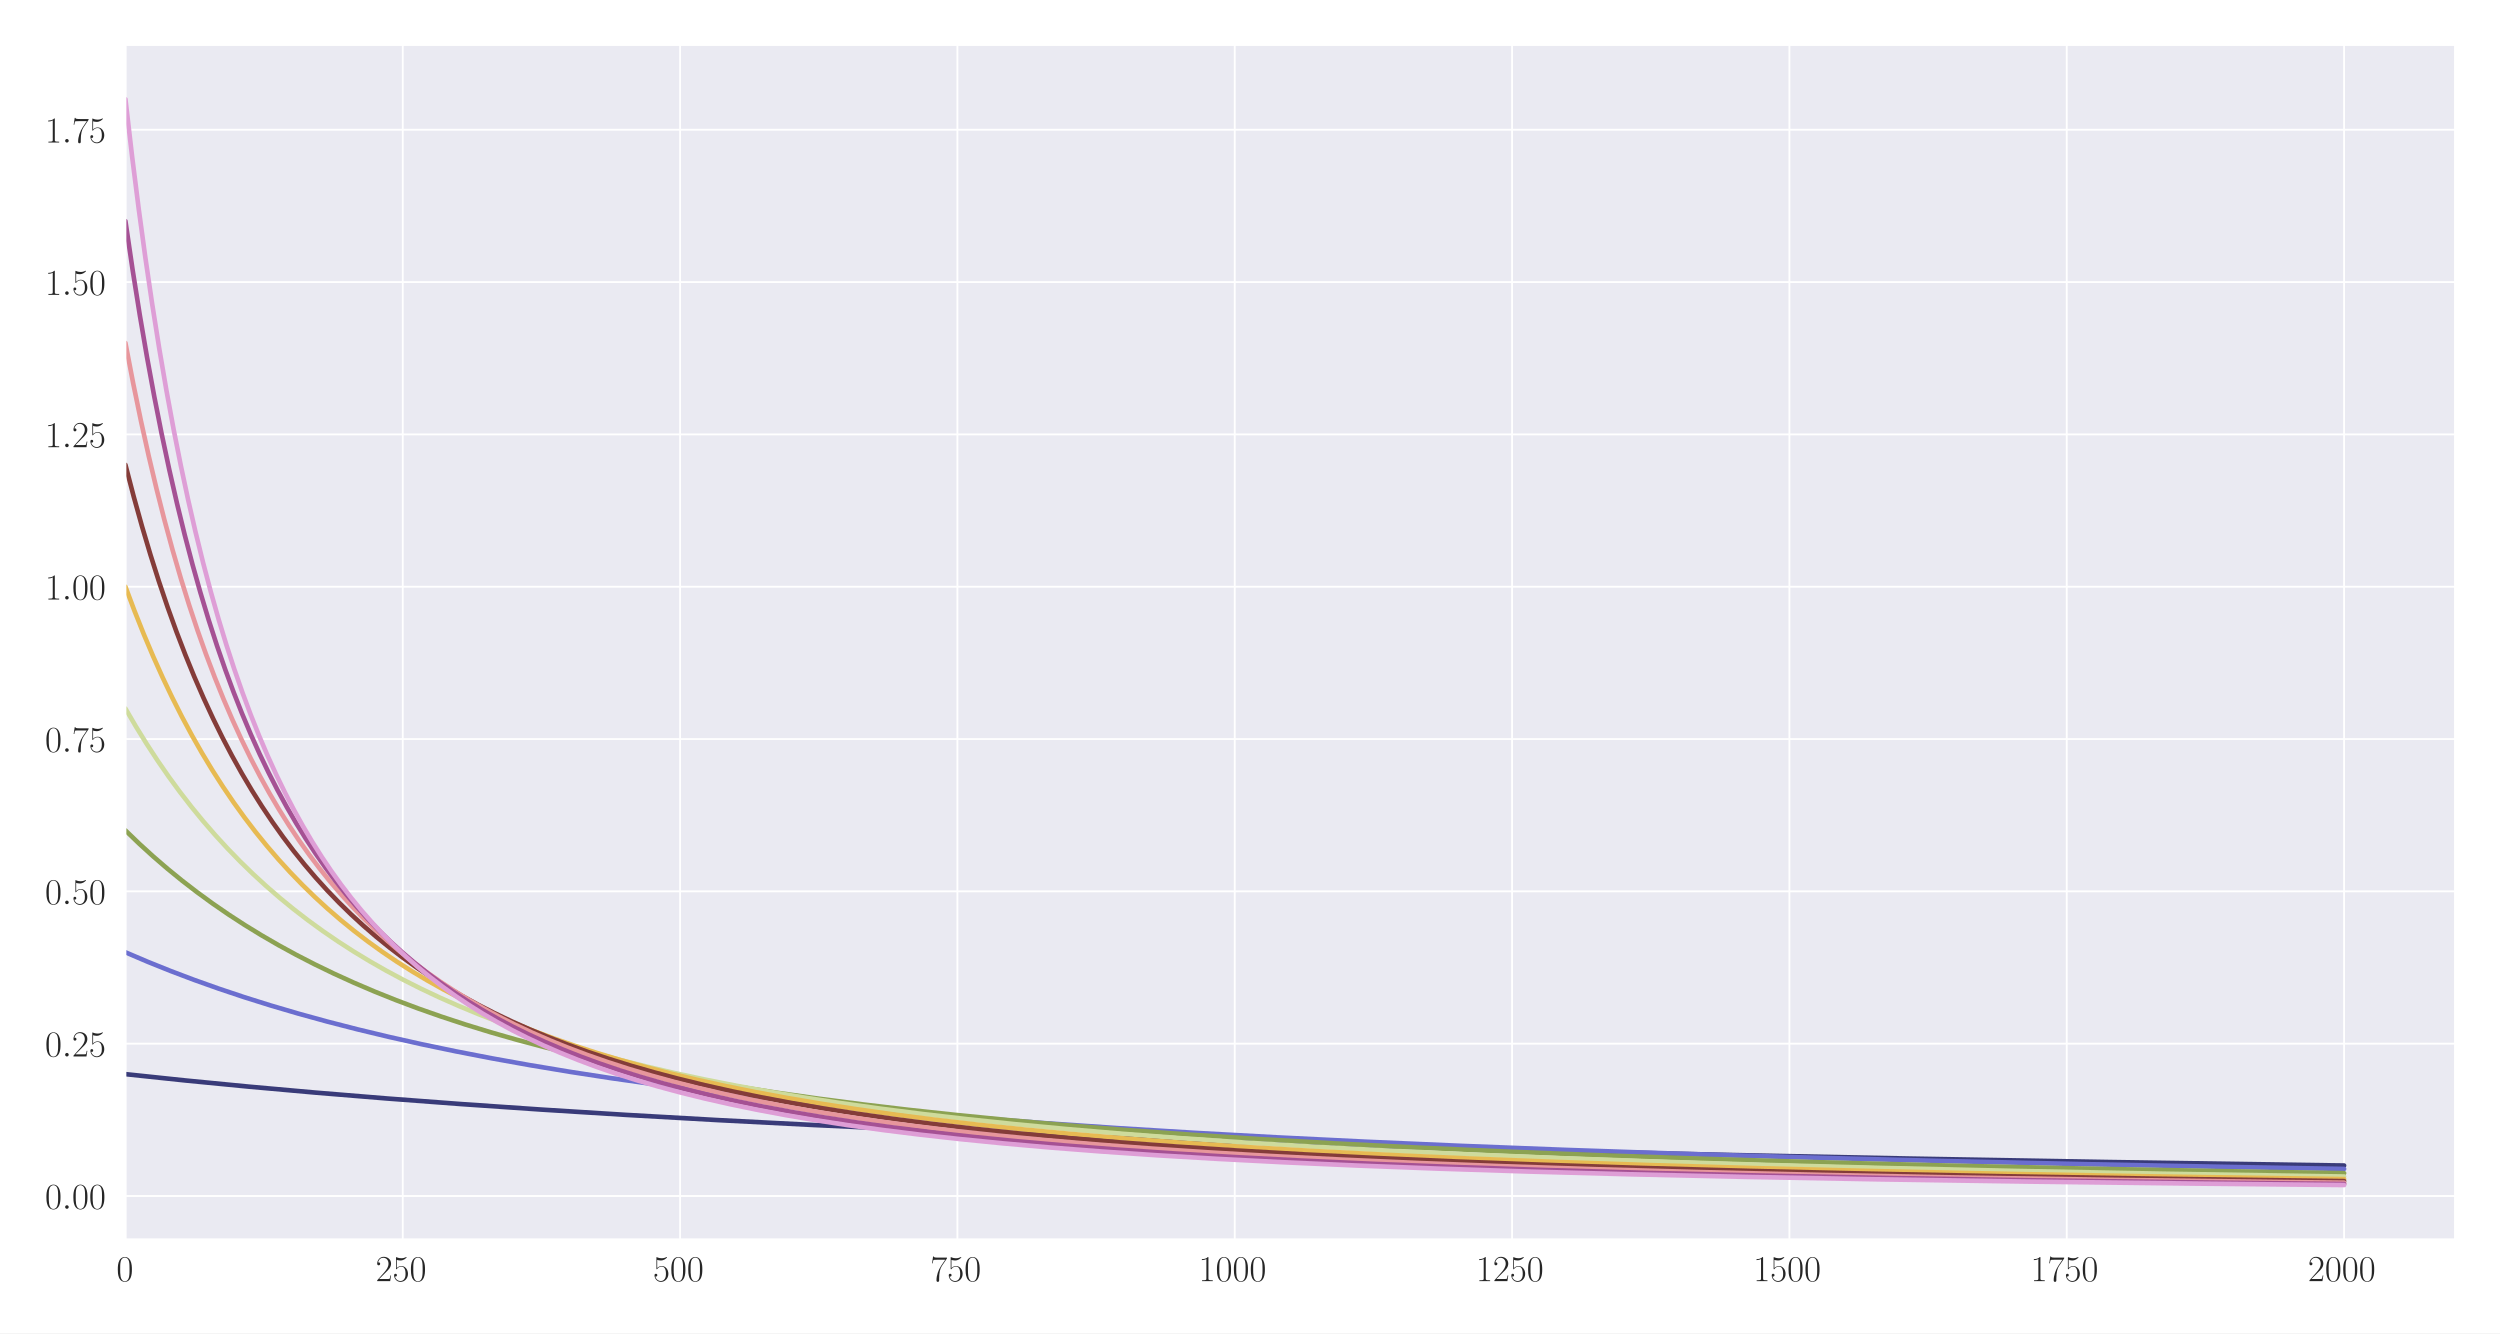
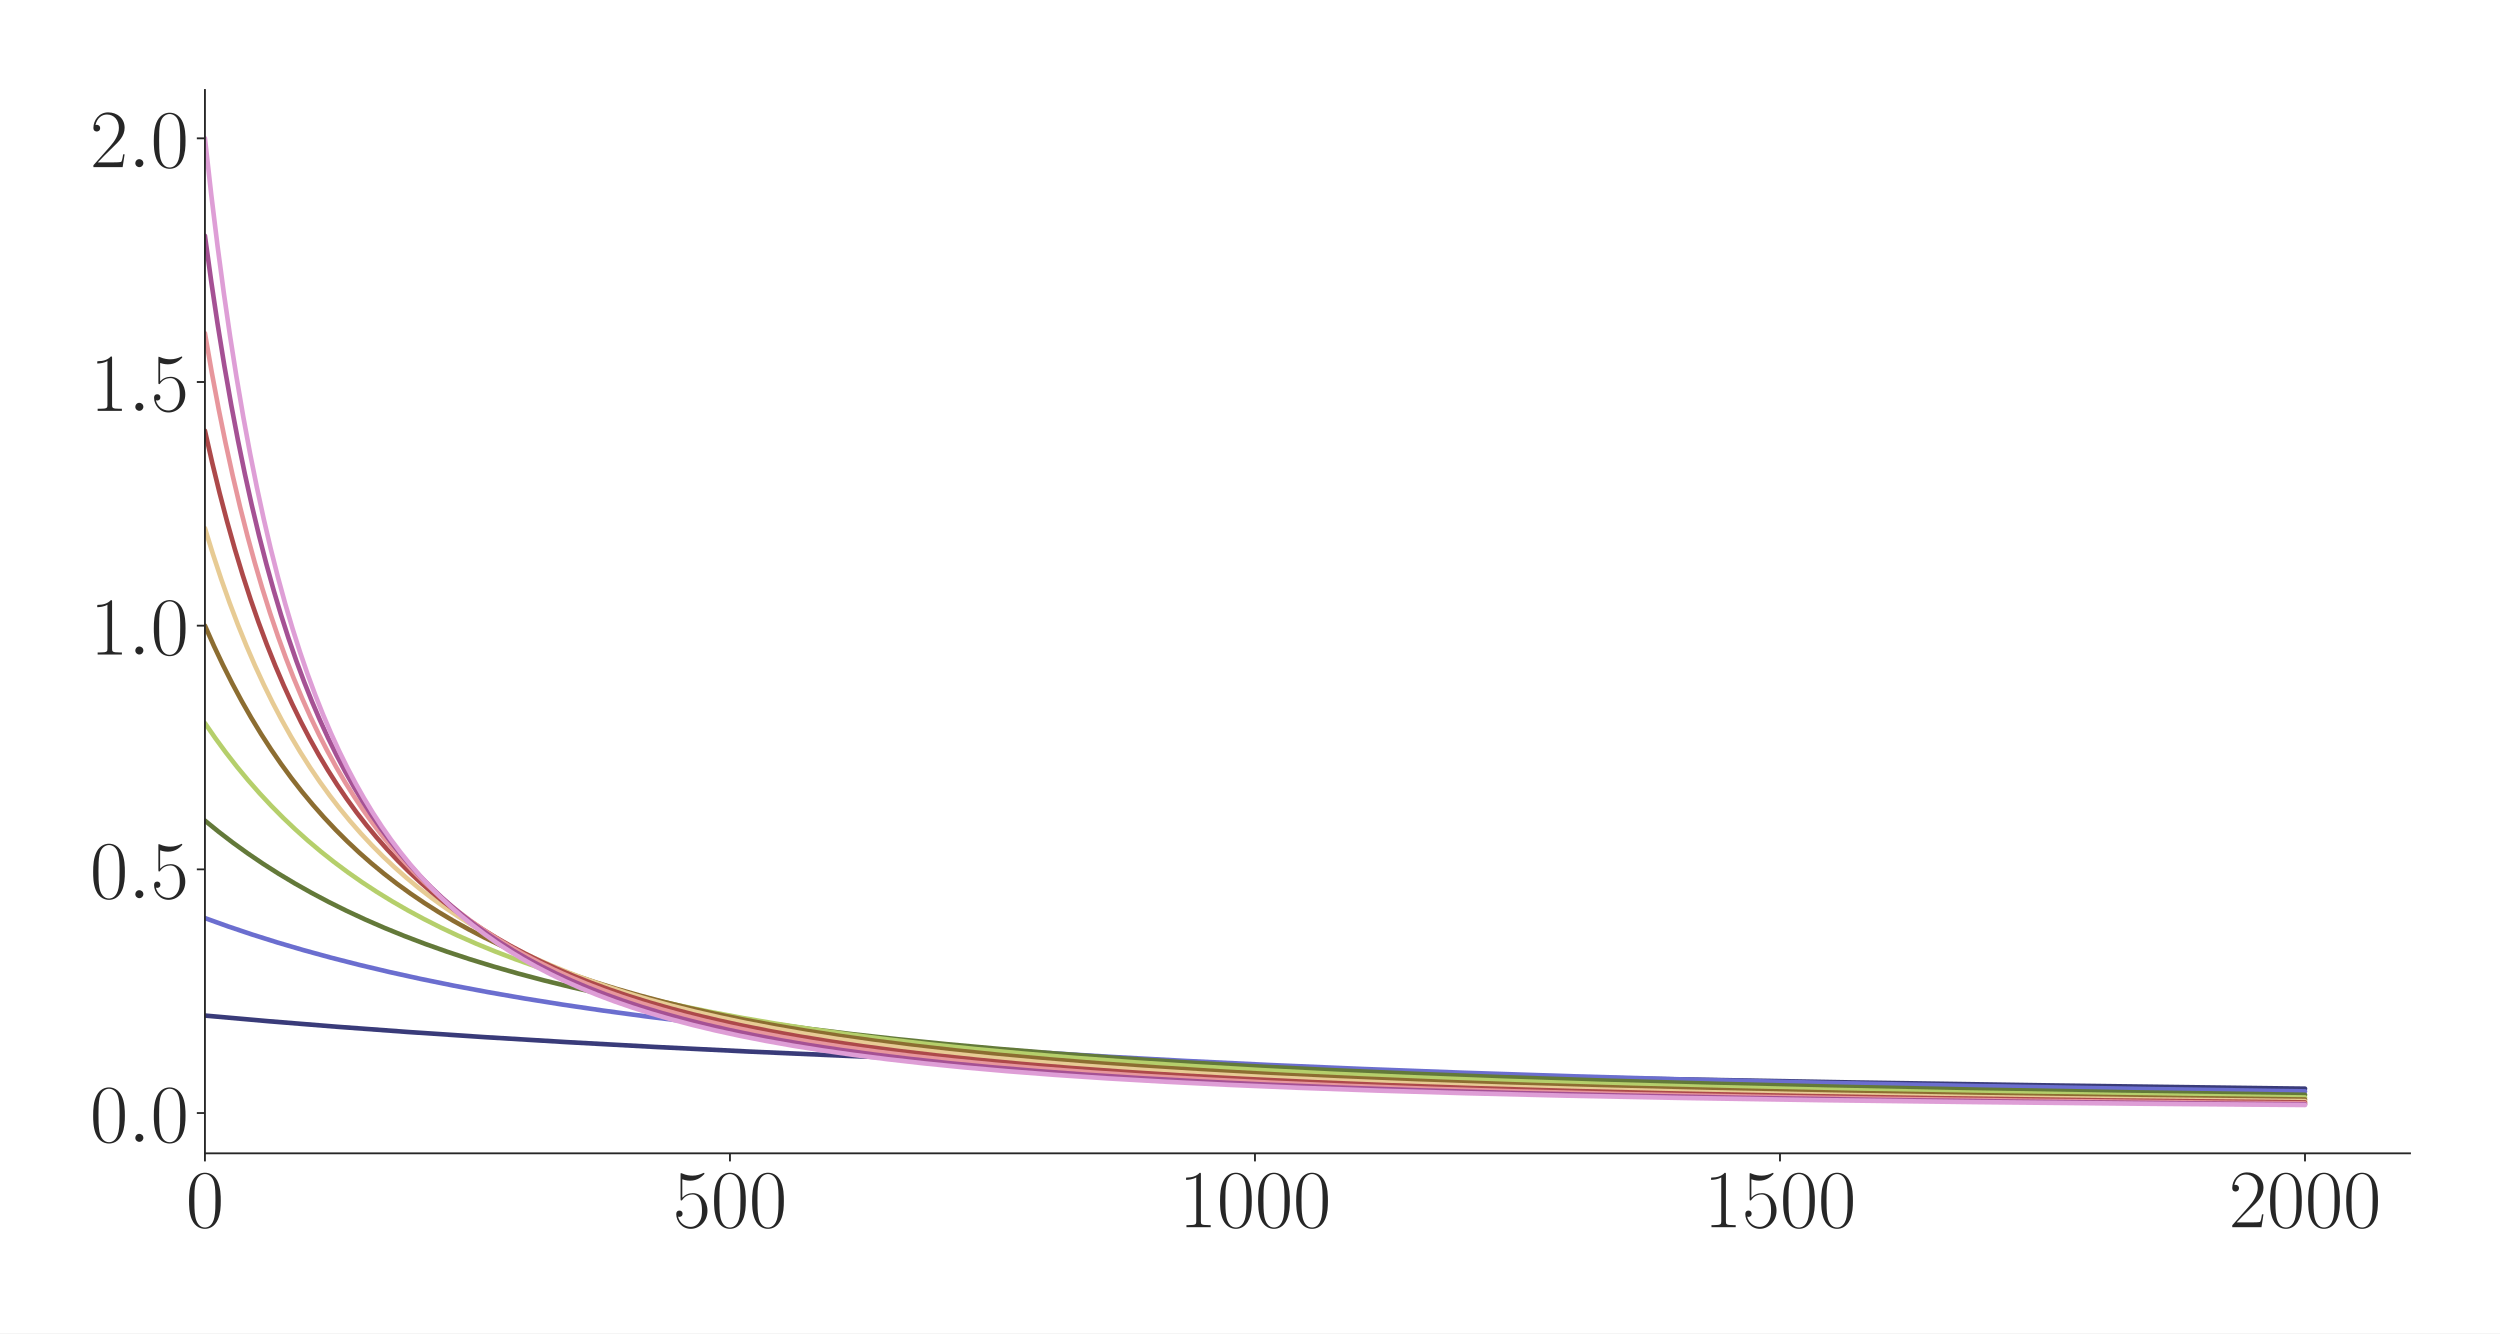
<svg xmlns="http://www.w3.org/2000/svg" xmlns:xlink="http://www.w3.org/1999/xlink" width="1080pt" height="576pt" viewBox="0 0 1080 576" version="1.1">
  <defs>
    <style type="text/css">*{stroke-linejoin: round; stroke-linecap: butt}</style>
  </defs>
  <g id="figure_1">
    <g id="patch_1">
      <path d="M 0 576  L 1080 576  L 1080 0  L 0 0  z " style="fill: #ffffff" />
    </g>
    <g id="axes_1">
      <g id="patch_2">
-         <path d="M 54.188 535.391  L 1060.56 535.391  L 1060.56 19.44  L 54.188 19.44  z " style="fill: #eaeaf2" />
+         <path d="M 88.532 498.237  L 1041.12 498.237  L 1041.12 38.88  L 88.532 38.88  z " style="fill: #ffffff" />
      </g>
      <g id="matplotlib.axis_1">
        <g id="xtick_1">
          <g id="line2d_1">
-             <path d="M 54.188 535.391  L 54.188 19.44  " clip-path="url(#p291f77bd9e)" style="fill: none; stroke: #ffffff; stroke-width: 0.8; stroke-linecap: round" />
+             <defs>
+               <path id="maca67f993a" d="M 0 0  L 0 3.5  " style="stroke: #262626; stroke-width: 0.8" />
+             </defs>
+             <g>
+               <use xlink:href="#maca67f993a" x="88.532" y="498.237" style="fill: #262626; stroke: #262626; stroke-width: 0.8" />
+             </g>
          </g>
          <g id="text_1">
-             <g style="fill: #262626" transform="translate(50.28552 553.4605) scale(0.16 -0.16)">
+             <g style="fill: #262626" transform="translate(80.30784 530.1439) scale(0.36 -0.36)">
              <defs>
                <path id="CMR17-30" d="M 2688 2025  C 2688 2416 2682 3080 2413 3591  C 2176 4039 1798 4198 1466 4198  C 1158 4198 768 4058 525 3597  C 269 3118 243 2524 243 2025  C 243 1661 250 1106 448 619  C 723 -39 1216 -128 1466 -128  C 1760 -128 2208 -7 2470 600  C 2662 1042 2688 1559 2688 2025  z M 1466 -26  C 1056 -26 813 325 723 812  C 653 1188 653 1738 653 2096  C 653 2588 653 2997 736 3387  C 858 3929 1216 4096 1466 4096  C 1728 4096 2067 3923 2189 3400  C 2272 3036 2278 2607 2278 2096  C 2278 1680 2278 1169 2202 792  C 2067 95 1690 -26 1466 -26  z " transform="scale(0.015625)" />
              </defs>
              <use xlink:href="#CMR17-30" transform="scale(0.996264)" />
            </g>
          </g>
        </g>
        <g id="xtick_2">
          <g id="line2d_2">
-             <path d="M 173.994 535.391  L 173.994 19.44  " clip-path="url(#p291f77bd9e)" style="fill: none; stroke: #ffffff; stroke-width: 0.8; stroke-linecap: round" />
+             <g>
+               <use xlink:href="#maca67f993a" x="315.339" y="498.237" style="fill: #262626; stroke: #262626; stroke-width: 0.8" />
+             </g>
          </g>
          <g id="text_2">
-             <g style="fill: #262626" transform="translate(162.2878 553.4605) scale(0.16 -0.16)">
-               <defs>
-                 <path id="CMR17-32" d="M 2669 989  L 2554 989  C 2490 536 2438 459 2413 420  C 2381 369 1920 369 1830 369  L 602 369  C 832 619 1280 1072 1824 1597  C 2214 1967 2669 2402 2669 3035  C 2669 3790 2067 4224 1395 4224  C 691 4224 262 3604 262 3030  C 262 2780 448 2748 525 2748  C 589 2748 781 2787 781 3010  C 781 3207 614 3264 525 3264  C 486 3264 448 3258 422 3245  C 544 3790 915 4058 1306 4058  C 1862 4058 2227 3617 2227 3035  C 2227 2479 1901 2000 1536 1584  L 262 146  L 262 0  L 2515 0  L 2669 989  z " transform="scale(0.015625)" />
+             <g style="fill: #262626" transform="translate(290.6659 530.1439) scale(0.36 -0.36)">
+               <defs>
                <path id="CMR17-35" d="M 730 3692  C 794 3666 1056 3584 1325 3584  C 1920 3584 2246 3911 2432 4100  C 2432 4157 2432 4192 2394 4192  C 2387 4192 2374 4192 2323 4163  C 2099 4058 1837 3973 1517 3973  C 1325 3973 1037 3999 723 4139  C 653 4171 640 4171 634 4171  C 602 4171 595 4164 595 4037  L 595 2203  C 595 2089 595 2057 659 2057  C 691 2057 704 2070 736 2114  C 941 2401 1222 2522 1542 2522  C 1766 2522 2246 2382 2246 1289  C 2246 1085 2246 715 2054 421  C 1894 159 1645 25 1370 25  C 947 25 518 320 403 814  C 429 807 480 795 506 795  C 589 795 749 840 749 1038  C 749 1210 627 1280 506 1280  C 358 1280 262 1190 262 1011  C 262 454 704 -128 1382 -128  C 2042 -128 2669 440 2669 1264  C 2669 2030 2170 2624 1549 2624  C 1222 2624 947 2503 730 2274  L 730 3692  z " transform="scale(0.015625)" />
              </defs>
-               <use xlink:href="#CMR17-32" transform="scale(0.996264)" />
-               <use xlink:href="#CMR17-35" transform="translate(45.69048 0) scale(0.996264)" />
+               <use xlink:href="#CMR17-35" transform="scale(0.996264)" />
+               <use xlink:href="#CMR17-30" transform="translate(45.69048 0) scale(0.996264)" />
              <use xlink:href="#CMR17-30" transform="translate(91.38095 0) scale(0.996264)" />
            </g>
          </g>
        </g>
        <g id="xtick_3">
          <g id="line2d_3">
-             <path d="M 293.8 535.391  L 293.8 19.44  " clip-path="url(#p291f77bd9e)" style="fill: none; stroke: #ffffff; stroke-width: 0.8; stroke-linecap: round" />
+             <g>
+               <use xlink:href="#maca67f993a" x="542.145" y="498.237" style="fill: #262626; stroke: #262626; stroke-width: 0.8" />
+             </g>
          </g>
          <g id="text_3">
-             <g style="fill: #262626" transform="translate(282.094 553.4605) scale(0.16 -0.16)">
-               <use xlink:href="#CMR17-35" transform="scale(0.996264)" />
+             <g style="fill: #262626" transform="translate(509.2483 530.1439) scale(0.36 -0.36)">
+               <defs>
+                 <path id="CMR17-31" d="M 1702 4058  C 1702 4192 1696 4192 1606 4192  C 1357 3916 979 3827 621 3827  C 602 3827 570 3827 563 3808  C 557 3795 557 3782 557 3648  C 755 3648 1088 3686 1344 3839  L 1344 461  C 1344 236 1331 160 781 160  L 589 160  L 589 0  C 896 0 1216 0 1523 0  C 1830 0 2150 0 2458 0  L 2458 160  L 2266 160  C 1715 160 1702 230 1702 458  L 1702 4058  z " transform="scale(0.015625)" />
+               </defs>
+               <use xlink:href="#CMR17-31" transform="scale(0.996264)" />
              <use xlink:href="#CMR17-30" transform="translate(45.69048 0) scale(0.996264)" />
              <use xlink:href="#CMR17-30" transform="translate(91.38095 0) scale(0.996264)" />
+               <use xlink:href="#CMR17-30" transform="translate(137.0714 0) scale(0.996264)" />
            </g>
          </g>
        </g>
        <g id="xtick_4">
          <g id="line2d_4">
-             <path d="M 413.606 535.391  L 413.606 19.44  " clip-path="url(#p291f77bd9e)" style="fill: none; stroke: #ffffff; stroke-width: 0.8; stroke-linecap: round" />
+             <g>
+               <use xlink:href="#maca67f993a" x="768.952" y="498.237" style="fill: #262626; stroke: #262626; stroke-width: 0.8" />
+             </g>
          </g>
          <g id="text_4">
-             <g style="fill: #262626" transform="translate(401.9003 553.4605) scale(0.16 -0.16)">
-               <defs>
-                 <path id="CMR17-37" d="M 2886 3941  L 2886 4081  L 1382 4081  C 634 4081 621 4165 595 4288  L 480 4288  L 294 3094  L 410 3094  C 429 3215 474 3540 550 3661  C 589 3712 1062 3712 1171 3712  L 2579 3712  L 1869 2661  C 1395 1954 1069 999 1069 165  C 1069 89 1069 -128 1299 -128  C 1530 -128 1530 89 1530 171  L 1530 465  C 1530 1508 1709 2196 2003 2636  L 2886 3941  z " transform="scale(0.015625)" />
-               </defs>
-               <use xlink:href="#CMR17-37" transform="scale(0.996264)" />
+             <g style="fill: #262626" transform="translate(736.0549 530.1439) scale(0.36 -0.36)">
+               <use xlink:href="#CMR17-31" transform="scale(0.996264)" />
              <use xlink:href="#CMR17-35" transform="translate(45.69048 0) scale(0.996264)" />
              <use xlink:href="#CMR17-30" transform="translate(91.38095 0) scale(0.996264)" />
+               <use xlink:href="#CMR17-30" transform="translate(137.0714 0) scale(0.996264)" />
            </g>
          </g>
        </g>
        <g id="xtick_5">
          <g id="line2d_5">
-             <path d="M 533.413 535.391  L 533.413 19.44  " clip-path="url(#p291f77bd9e)" style="fill: none; stroke: #ffffff; stroke-width: 0.8; stroke-linecap: round" />
+             <g>
+               <use xlink:href="#maca67f993a" x="995.759" y="498.237" style="fill: #262626; stroke: #262626; stroke-width: 0.8" />
+             </g>
          </g>
          <g id="text_5">
-             <g style="fill: #262626" transform="translate(517.8045 553.4605) scale(0.16 -0.16)">
-               <defs>
-                 <path id="CMR17-31" d="M 1702 4058  C 1702 4192 1696 4192 1606 4192  C 1357 3916 979 3827 621 3827  C 602 3827 570 3827 563 3808  C 557 3795 557 3782 557 3648  C 755 3648 1088 3686 1344 3839  L 1344 461  C 1344 236 1331 160 781 160  L 589 160  L 589 0  C 896 0 1216 0 1523 0  C 1830 0 2150 0 2458 0  L 2458 160  L 2266 160  C 1715 160 1702 230 1702 458  L 1702 4058  z " transform="scale(0.015625)" />
-               </defs>
-               <use xlink:href="#CMR17-31" transform="scale(0.996264)" />
-               <use xlink:href="#CMR17-30" transform="translate(45.69048 0) scale(0.996264)" />
-               <use xlink:href="#CMR17-30" transform="translate(91.38095 0) scale(0.996264)" />
-               <use xlink:href="#CMR17-30" transform="translate(137.0714 0) scale(0.996264)" />
-             </g>
-           </g>
-         </g>
-         <g id="xtick_6">
-           <g id="line2d_6">
-             <path d="M 653.219 535.391  L 653.219 19.44  " clip-path="url(#p291f77bd9e)" style="fill: none; stroke: #ffffff; stroke-width: 0.8; stroke-linecap: round" />
-           </g>
-           <g id="text_6">
-             <g style="fill: #262626" transform="translate(637.6108 553.4605) scale(0.16 -0.16)">
-               <use xlink:href="#CMR17-31" transform="scale(0.996264)" />
-               <use xlink:href="#CMR17-32" transform="translate(45.69048 0) scale(0.996264)" />
-               <use xlink:href="#CMR17-35" transform="translate(91.38095 0) scale(0.996264)" />
-               <use xlink:href="#CMR17-30" transform="translate(137.0714 0) scale(0.996264)" />
-             </g>
-           </g>
-         </g>
-         <g id="xtick_7">
-           <g id="line2d_7">
-             <path d="M 773.025 535.391  L 773.025 19.44  " clip-path="url(#p291f77bd9e)" style="fill: none; stroke: #ffffff; stroke-width: 0.8; stroke-linecap: round" />
-           </g>
-           <g id="text_7">
-             <g style="fill: #262626" transform="translate(757.417 553.4605) scale(0.16 -0.16)">
-               <use xlink:href="#CMR17-31" transform="scale(0.996264)" />
-               <use xlink:href="#CMR17-35" transform="translate(45.69048 0) scale(0.996264)" />
-               <use xlink:href="#CMR17-30" transform="translate(91.38095 0) scale(0.996264)" />
-               <use xlink:href="#CMR17-30" transform="translate(137.0714 0) scale(0.996264)" />
-             </g>
-           </g>
-         </g>
-         <g id="xtick_8">
-           <g id="line2d_8">
-             <path d="M 892.831 535.391  L 892.831 19.44  " clip-path="url(#p291f77bd9e)" style="fill: none; stroke: #ffffff; stroke-width: 0.8; stroke-linecap: round" />
-           </g>
-           <g id="text_8">
-             <g style="fill: #262626" transform="translate(877.2233 553.4605) scale(0.16 -0.16)">
-               <use xlink:href="#CMR17-31" transform="scale(0.996264)" />
-               <use xlink:href="#CMR17-37" transform="translate(45.69048 0) scale(0.996264)" />
-               <use xlink:href="#CMR17-35" transform="translate(91.38095 0) scale(0.996264)" />
-               <use xlink:href="#CMR17-30" transform="translate(137.0714 0) scale(0.996264)" />
-             </g>
-           </g>
-         </g>
-         <g id="xtick_9">
-           <g id="line2d_9">
-             <path d="M 1012.638 535.391  L 1012.638 19.44  " clip-path="url(#p291f77bd9e)" style="fill: none; stroke: #ffffff; stroke-width: 0.8; stroke-linecap: round" />
-           </g>
-           <g id="text_9">
-             <g style="fill: #262626" transform="translate(997.0295 553.4605) scale(0.16 -0.16)">
+             <g style="fill: #262626" transform="translate(962.8615 530.1439) scale(0.36 -0.36)">
+               <defs>
+                 <path id="CMR17-32" d="M 2669 989  L 2554 989  C 2490 536 2438 459 2413 420  C 2381 369 1920 369 1830 369  L 602 369  C 832 619 1280 1072 1824 1597  C 2214 1967 2669 2402 2669 3035  C 2669 3790 2067 4224 1395 4224  C 691 4224 262 3604 262 3030  C 262 2780 448 2748 525 2748  C 589 2748 781 2787 781 3010  C 781 3207 614 3264 525 3264  C 486 3264 448 3258 422 3245  C 544 3790 915 4058 1306 4058  C 1862 4058 2227 3617 2227 3035  C 2227 2479 1901 2000 1536 1584  L 262 146  L 262 0  L 2515 0  L 2669 989  z " transform="scale(0.015625)" />
+               </defs>
              <use xlink:href="#CMR17-32" transform="scale(0.996264)" />
              <use xlink:href="#CMR17-30" transform="translate(45.69048 0) scale(0.996264)" />
              <use xlink:href="#CMR17-30" transform="translate(91.38095 0) scale(0.996264)" />
              <use xlink:href="#CMR17-30" transform="translate(137.0714 0) scale(0.996264)" />
            </g>
          </g>
        </g>
      </g>
      <g id="matplotlib.axis_2">
        <g id="ytick_1">
+           <g id="line2d_6">
+             <defs>
+               <path id="mb58196861a" d="M 0 0  L -3.5 0  " style="stroke: #262626; stroke-width: 0.8" />
+             </defs>
+             <g>
+               <use xlink:href="#mb58196861a" x="88.532" y="480.832" style="fill: #262626; stroke: #262626; stroke-width: 0.8" />
+             </g>
+           </g>
+           <g id="text_6">
+             <g style="fill: #262626" transform="translate(38.88 493.2849) scale(0.36 -0.36)">
+               <defs>
+                 <path id="CMMI12-3a" d="M 1178 307  C 1178 492 1024 619 870 619  C 685 619 557 466 557 313  C 557 128 710 0 864 0  C 1050 0 1178 153 1178 307  z " transform="scale(0.015625)" />
+               </defs>
+               <use xlink:href="#CMR17-30" transform="scale(0.996264)" />
+               <use xlink:href="#CMMI12-3a" transform="translate(45.69048 0) scale(0.996264)" />
+               <use xlink:href="#CMR17-30" transform="translate(72.78765 0) scale(0.996264)" />
+             </g>
+           </g>
+         </g>
+         <g id="ytick_2">
+           <g id="line2d_7">
+             <g>
+               <use xlink:href="#mb58196861a" x="88.532" y="375.564" style="fill: #262626; stroke: #262626; stroke-width: 0.8" />
+             </g>
+           </g>
+           <g id="text_7">
+             <g style="fill: #262626" transform="translate(38.88 388.017) scale(0.36 -0.36)">
+               <use xlink:href="#CMR17-30" transform="scale(0.996264)" />
+               <use xlink:href="#CMMI12-3a" transform="translate(45.69048 0) scale(0.996264)" />
+               <use xlink:href="#CMR17-35" transform="translate(72.78765 0) scale(0.996264)" />
+             </g>
+           </g>
+         </g>
+         <g id="ytick_3">
+           <g id="line2d_8">
+             <g>
+               <use xlink:href="#mb58196861a" x="88.532" y="270.296" style="fill: #262626; stroke: #262626; stroke-width: 0.8" />
+             </g>
+           </g>
+           <g id="text_8">
+             <g style="fill: #262626" transform="translate(38.88 282.7491) scale(0.36 -0.36)">
+               <use xlink:href="#CMR17-31" transform="scale(0.996264)" />
+               <use xlink:href="#CMMI12-3a" transform="translate(45.69048 0) scale(0.996264)" />
+               <use xlink:href="#CMR17-30" transform="translate(72.78765 0) scale(0.996264)" />
+             </g>
+           </g>
+         </g>
+         <g id="ytick_4">
+           <g id="line2d_9">
+             <g>
+               <use xlink:href="#mb58196861a" x="88.532" y="165.028" style="fill: #262626; stroke: #262626; stroke-width: 0.8" />
+             </g>
+           </g>
+           <g id="text_9">
+             <g style="fill: #262626" transform="translate(38.88 177.4811) scale(0.36 -0.36)">
+               <use xlink:href="#CMR17-31" transform="scale(0.996264)" />
+               <use xlink:href="#CMMI12-3a" transform="translate(45.69048 0) scale(0.996264)" />
+               <use xlink:href="#CMR17-35" transform="translate(72.78765 0) scale(0.996264)" />
+             </g>
+           </g>
+         </g>
+         <g id="ytick_5">
          <g id="line2d_10">
-             <path d="M 54.188 516.669  L 1060.56 516.669  " clip-path="url(#p291f77bd9e)" style="fill: none; stroke: #ffffff; stroke-width: 0.8; stroke-linecap: round" />
+             <g>
+               <use xlink:href="#mb58196861a" x="88.532" y="59.76" style="fill: #262626; stroke: #262626; stroke-width: 0.8" />
+             </g>
          </g>
          <g id="text_10">
-             <g style="fill: #262626" transform="translate(19.44 522.2038) scale(0.16 -0.16)">
-               <defs>
-                 <path id="CMMI12-3a" d="M 1178 307  C 1178 492 1024 619 870 619  C 685 619 557 466 557 313  C 557 128 710 0 864 0  C 1050 0 1178 153 1178 307  z " transform="scale(0.015625)" />
-               </defs>
-               <use xlink:href="#CMR17-30" transform="scale(0.996264)" />
+             <g style="fill: #262626" transform="translate(38.88 72.21318) scale(0.36 -0.36)">
+               <use xlink:href="#CMR17-32" transform="scale(0.996264)" />
              <use xlink:href="#CMMI12-3a" transform="translate(45.69048 0) scale(0.996264)" />
              <use xlink:href="#CMR17-30" transform="translate(72.78765 0) scale(0.996264)" />
-               <use xlink:href="#CMR17-30" transform="translate(118.4781 0) scale(0.996264)" />
-             </g>
-           </g>
-         </g>
-         <g id="ytick_2">
-           <g id="line2d_11">
-             <path d="M 54.188 450.867  L 1060.56 450.867  " clip-path="url(#p291f77bd9e)" style="fill: none; stroke: #ffffff; stroke-width: 0.8; stroke-linecap: round" />
-           </g>
-           <g id="text_11">
-             <g style="fill: #262626" transform="translate(19.44 456.4015) scale(0.16 -0.16)">
-               <use xlink:href="#CMR17-30" transform="scale(0.996264)" />
-               <use xlink:href="#CMMI12-3a" transform="translate(45.69048 0) scale(0.996264)" />
-               <use xlink:href="#CMR17-32" transform="translate(72.78765 0) scale(0.996264)" />
-               <use xlink:href="#CMR17-35" transform="translate(118.4781 0) scale(0.996264)" />
-             </g>
-           </g>
-         </g>
-         <g id="ytick_3">
-           <g id="line2d_12">
-             <path d="M 54.188 385.064  L 1060.56 385.064  " clip-path="url(#p291f77bd9e)" style="fill: none; stroke: #ffffff; stroke-width: 0.8; stroke-linecap: round" />
-           </g>
-           <g id="text_12">
-             <g style="fill: #262626" transform="translate(19.44 390.5992) scale(0.16 -0.16)">
-               <use xlink:href="#CMR17-30" transform="scale(0.996264)" />
-               <use xlink:href="#CMMI12-3a" transform="translate(45.69048 0) scale(0.996264)" />
-               <use xlink:href="#CMR17-35" transform="translate(72.78765 0) scale(0.996264)" />
-               <use xlink:href="#CMR17-30" transform="translate(118.4781 0) scale(0.996264)" />
-             </g>
-           </g>
-         </g>
-         <g id="ytick_4">
-           <g id="line2d_13">
-             <path d="M 54.188 319.262  L 1060.56 319.262  " clip-path="url(#p291f77bd9e)" style="fill: none; stroke: #ffffff; stroke-width: 0.8; stroke-linecap: round" />
-           </g>
-           <g id="text_13">
-             <g style="fill: #262626" transform="translate(19.44 324.7969) scale(0.16 -0.16)">
-               <use xlink:href="#CMR17-30" transform="scale(0.996264)" />
-               <use xlink:href="#CMMI12-3a" transform="translate(45.69048 0) scale(0.996264)" />
-               <use xlink:href="#CMR17-37" transform="translate(72.78765 0) scale(0.996264)" />
-               <use xlink:href="#CMR17-35" transform="translate(118.4781 0) scale(0.996264)" />
-             </g>
-           </g>
-         </g>
-         <g id="ytick_5">
-           <g id="line2d_14">
-             <path d="M 54.188 253.46  L 1060.56 253.46  " clip-path="url(#p291f77bd9e)" style="fill: none; stroke: #ffffff; stroke-width: 0.8; stroke-linecap: round" />
-           </g>
-           <g id="text_14">
-             <g style="fill: #262626" transform="translate(19.44 258.9945) scale(0.16 -0.16)">
-               <use xlink:href="#CMR17-31" transform="scale(0.996264)" />
-               <use xlink:href="#CMMI12-3a" transform="translate(45.69048 0) scale(0.996264)" />
-               <use xlink:href="#CMR17-30" transform="translate(72.78765 0) scale(0.996264)" />
-               <use xlink:href="#CMR17-30" transform="translate(118.4781 0) scale(0.996264)" />
-             </g>
-           </g>
-         </g>
-         <g id="ytick_6">
-           <g id="line2d_15">
-             <path d="M 54.188 187.657  L 1060.56 187.657  " clip-path="url(#p291f77bd9e)" style="fill: none; stroke: #ffffff; stroke-width: 0.8; stroke-linecap: round" />
-           </g>
-           <g id="text_15">
-             <g style="fill: #262626" transform="translate(19.44 193.1922) scale(0.16 -0.16)">
-               <use xlink:href="#CMR17-31" transform="scale(0.996264)" />
-               <use xlink:href="#CMMI12-3a" transform="translate(45.69048 0) scale(0.996264)" />
-               <use xlink:href="#CMR17-32" transform="translate(72.78765 0) scale(0.996264)" />
-               <use xlink:href="#CMR17-35" transform="translate(118.4781 0) scale(0.996264)" />
-             </g>
-           </g>
-         </g>
-         <g id="ytick_7">
-           <g id="line2d_16">
-             <path d="M 54.188 121.855  L 1060.56 121.855  " clip-path="url(#p291f77bd9e)" style="fill: none; stroke: #ffffff; stroke-width: 0.8; stroke-linecap: round" />
-           </g>
-           <g id="text_16">
-             <g style="fill: #262626" transform="translate(19.44 127.3899) scale(0.16 -0.16)">
-               <use xlink:href="#CMR17-31" transform="scale(0.996264)" />
-               <use xlink:href="#CMMI12-3a" transform="translate(45.69048 0) scale(0.996264)" />
-               <use xlink:href="#CMR17-35" transform="translate(72.78765 0) scale(0.996264)" />
-               <use xlink:href="#CMR17-30" transform="translate(118.4781 0) scale(0.996264)" />
-             </g>
-           </g>
-         </g>
-         <g id="ytick_8">
-           <g id="line2d_17">
-             <path d="M 54.188 56.053  L 1060.56 56.053  " clip-path="url(#p291f77bd9e)" style="fill: none; stroke: #ffffff; stroke-width: 0.8; stroke-linecap: round" />
-           </g>
-           <g id="text_17">
-             <g style="fill: #262626" transform="translate(19.44 61.58757) scale(0.16 -0.16)">
-               <use xlink:href="#CMR17-31" transform="scale(0.996264)" />
-               <use xlink:href="#CMMI12-3a" transform="translate(45.69048 0) scale(0.996264)" />
-               <use xlink:href="#CMR17-37" transform="translate(72.78765 0) scale(0.996264)" />
-               <use xlink:href="#CMR17-35" transform="translate(118.4781 0) scale(0.996264)" />
-             </g>
-           </g>
-         </g>
+             </g>
+           </g>
+         </g>
+       </g>
+       <g id="line2d_11">
+         <path d="M 88.532 438.724  L 115.976 441.162  L 145.234 443.534  L 176.306 445.828  L 209.42 448.047  L 244.802 450.193  L 282.679 452.264  L 323.277 454.26  L 367.051 456.186  L 414.226 458.036  L 465.258 459.813  L 520.599 461.514  L 580.929 463.144  L 646.93 464.701  L 719.508 466.188  L 799.571 467.601  L 888.252 468.94  L 987.14 470.207  L 995.759 470.308  L 995.759 470.308  " clip-path="url(#pb9b9b6419b)" style="fill: none; stroke: #393b79; stroke-width: 2; stroke-linecap: round" />
+       </g>
+       <g id="line2d_12">
+         <path d="M 88.532 396.617  L 98.512 400.206  L 108.945 403.719  L 119.831 407.145  L 131.172 410.476  L 142.966 413.707  L 155.213 416.831  L 168.141 419.899  L 181.75 422.895  L 196.038 425.81  L 211.008 428.633  L 226.657 431.359  L 243.214 434.017  L 260.678 436.594  L 279.277 439.112  L 299.009 441.555  L 319.875 443.912  L 342.102 446.197  L 365.69 448.398  L 391.092 450.541  L 418.309 452.609  L 447.34 454.59  L 478.64 456.502  L 512.434 458.34  L 548.95 460.101  L 588.641 461.791  L 631.961 463.41  L 679.363 464.955  L 731.529 466.43  L 789.138 467.832  L 853.097 469.161  L 924.315 470.415  L 995.759 471.48  L 995.759 471.48  " clip-path="url(#pb9b9b6419b)" style="fill: none; stroke: #6b6ecf; stroke-width: 2; stroke-linecap: round" />
+       </g>
+       <g id="line2d_13">
+         <path d="M 88.532 354.51  L 94.429 359.301  L 100.553 363.994  L 106.903 368.579  L 113.481 373.049  L 120.285 377.397  L 127.316 381.62  L 134.574 385.713  L 142.058 389.675  L 149.77 393.503  L 157.708 397.197  L 166.1 400.853  L 174.719 404.364  L 183.791 407.815  L 193.09 411.116  L 202.843 414.342  L 213.049 417.485  L 223.709 420.535  L 235.049 423.545  L 246.843 426.441  L 259.318 429.272  L 272.472 432.025  L 286.308 434.688  L 300.823 437.255  L 316.246 439.754  L 332.576 442.173  L 350.04 444.531  L 368.412 446.786  L 388.144 448.982  L 409.237 451.102  L 431.917 453.154  L 456.186 455.123  L 482.268 457.013  L 510.392 458.827  L 541.011 460.576  L 574.352 462.253  L 610.641 463.853  L 650.332 465.377  L 694.106 466.831  L 742.416 468.21  L 796.169 469.517  L 856.273 470.752  L 923.861 471.914  L 995.759 472.943  L 995.759 472.943  " clip-path="url(#pb9b9b6419b)" style="fill: none; stroke: #637939; stroke-width: 2; stroke-linecap: round" />
+       </g>
+       <g id="line2d_14">
+         <path d="M 88.532 312.403  L 93.068 318.953  L 97.604 325.127  L 102.367 331.238  L 107.13 336.996  L 112.12 342.678  L 117.11 348.031  L 122.326 353.3  L 127.543 358.262  L 132.986 363.137  L 138.656 367.912  L 144.327 372.402  L 150.224 376.793  L 156.347 381.077  L 162.698 385.245  L 169.275 389.293  L 176.079 393.216  L 183.11 397.01  L 190.368 400.674  L 197.853 404.206  L 205.791 407.703  L 213.956 411.056  L 222.575 414.351  L 231.42 417.496  L 240.719 420.567  L 250.472 423.554  L 260.678 426.448  L 271.565 429.3  L 282.905 432.039  L 294.926 434.71  L 307.627 437.3  L 321.009 439.801  L 335.298 442.24  L 350.267 444.569  L 366.37 446.847  L 383.381 449.027  L 401.752 451.154  L 421.257 453.188  L 442.35 455.16  L 465.031 457.054  L 489.526 458.873  L 516.063 460.618  L 544.867 462.287  L 576.393 463.887  L 610.868 465.41  L 648.745 466.859  L 690.704 468.237  L 737.426 469.545  L 789.591 470.778  L 848.334 471.94  L 914.789 473.026  L 990.769 474.041  L 995.759 474.101  L 995.759 474.101  " clip-path="url(#pb9b9b6419b)" style="fill: none; stroke: #b5cf6b; stroke-width: 2; stroke-linecap: round" />
+       </g>
+       <g id="line2d_15">
+         <path d="M 88.532 270.296  L 92.388 278.982  L 96.244 287.141  L 100.326 295.252  L 104.409 302.864  L 108.491 310.016  L 112.8 317.108  L 117.11 323.767  L 121.419 330.028  L 125.955 336.222  L 130.491 342.042  L 135.254 347.782  L 140.017 353.174  L 145.007 358.478  L 149.997 363.458  L 155.213 368.346  L 160.43 372.935  L 165.873 377.43  L 171.543 381.82  L 177.44 386.095  L 183.337 390.099  L 189.461 393.995  L 195.812 397.775  L 202.389 401.436  L 209.193 404.974  L 216.451 408.494  L 223.936 411.872  L 231.647 415.112  L 239.812 418.299  L 248.431 421.418  L 257.276 424.383  L 266.575 427.266  L 276.328 430.059  L 286.761 432.812  L 297.648 435.452  L 309.215 438.026  L 321.463 440.519  L 334.391 442.922  L 348.226 445.263  L 362.968 447.526  L 378.618 449.7  L 395.402 451.804  L 413.319 453.822  L 432.598 455.767  L 453.464 457.645  L 475.918 459.439  L 500.413 461.169  L 526.949 462.816  L 555.981 464.392  L 587.734 465.89  L 622.889 467.321  L 661.672 468.674  L 704.993 469.958  L 753.529 471.169  L 808.19 472.306  L 870.335 473.37  L 941.552 474.362  L 995.759 474.99  L 995.759 474.99  " clip-path="url(#pb9b9b6419b)" style="fill: none; stroke: #8c6d31; stroke-width: 2; stroke-linecap: round" />
+       </g>
+       <g id="line2d_16">
+         <path d="M 88.532 228.189  L 91.934 239.209  L 95.563 250.187  L 99.192 260.433  L 102.821 270.011  L 106.45 278.977  L 110.079 287.383  L 113.934 295.751  L 117.79 303.587  L 121.646 310.936  L 125.728 318.23  L 129.811 325.063  L 133.893 331.475  L 138.203 337.822  L 142.512 343.773  L 146.821 349.36  L 151.358 354.879  L 155.894 360.058  L 160.657 365.159  L 165.42 369.944  L 170.409 374.645  L 175.626 379.247  L 180.842 383.555  L 186.286 387.766  L 191.956 391.867  L 197.853 395.851  L 203.977 399.712  L 210.327 403.444  L 216.905 407.044  L 223.709 410.51  L 230.74 413.841  L 237.998 417.038  L 245.709 420.189  L 253.647 423.196  L 262.039 426.137  L 270.885 429  L 280.184 431.774  L 289.936 434.451  L 300.37 437.078  L 311.256 439.589  L 322.823 442.027  L 335.071 444.38  L 348.226 446.677  L 362.061 448.866  L 377.03 451.005  L 392.907 453.048  L 409.917 455.012  L 428.288 456.908  L 448.247 458.74  L 469.794 460.492  L 493.155 462.165  L 518.784 463.774  L 546.682 465.3  L 577.527 466.76  L 611.548 468.144  L 649.425 469.458  L 691.611 470.694  L 739.014 471.857  L 792.767 472.949  L 854.231 473.97  L 924.995 474.918  L 995.759 475.682  L 995.759 475.682  " clip-path="url(#pb9b9b6419b)" style="fill: none; stroke: #e7cb94; stroke-width: 2; stroke-linecap: round" />
+       </g>
+       <g id="line2d_17">
+         <path d="M 88.532 186.081  L 91.707 200.045  L 94.883 213.039  L 98.058 225.15  L 101.46 237.237  L 104.862 248.485  L 108.264 258.971  L 111.666 268.763  L 115.295 278.509  L 118.924 287.598  L 122.553 296.088  L 126.182 304.03  L 130.038 311.92  L 133.893 319.292  L 137.749 326.192  L 141.605 332.659  L 145.687 339.074  L 149.77 345.081  L 154.079 351.016  L 158.389 356.57  L 162.698 361.775  L 167.234 366.908  L 171.77 371.716  L 176.533 376.444  L 181.523 381.075  L 186.513 385.404  L 191.729 389.636  L 197.173 393.758  L 202.616 397.606  L 208.286 401.35  L 214.183 404.982  L 220.307 408.495  L 226.657 411.888  L 233.462 415.264  L 240.493 418.498  L 247.75 421.593  L 255.462 424.634  L 263.4 427.527  L 271.792 430.349  L 280.637 433.087  L 289.936 435.732  L 299.689 438.277  L 310.122 440.767  L 321.236 443.188  L 333.03 445.524  L 345.504 447.765  L 358.886 449.941  L 373.174 452.035  L 388.371 454.037  L 404.701 455.963  L 422.391 457.825  L 441.443 459.606  L 462.309 461.329  L 484.99 462.974  L 509.712 464.541  L 536.929 466.038  L 566.867 467.459  L 599.981 468.804  L 636.951 470.08  L 678.456 471.284  L 725.178 472.413  L 778.251 473.468  L 839.262 474.453  L 909.799 475.364  L 992.583 476.204  L 995.759 476.232  L 995.759 476.232  " clip-path="url(#pb9b9b6419b)" style="fill: none; stroke: #ad494a; stroke-width: 2; stroke-linecap: round" />
      </g>
      <g id="line2d_18">
-         <path d="M 54.188 464.027  L 80.066 466.76  L 107.381 469.419  L 136.375 472.016  L 167.045 474.537  L 199.393 476.972  L 233.897 479.343  L 270.558 481.636  L 309.614 483.855  L 351.307 485.998  L 395.875 488.066  L 443.797 490.063  L 495.314 491.986  L 550.904 493.836  L 611.047 495.613  L 676.461 497.32  L 747.626 498.951  L 825.5 500.511  L 911.042 501.998  L 1005.449 503.413  L 1012.638 503.512  L 1012.638 503.512  " clip-path="url(#p291f77bd9e)" style="fill: none; stroke: #393b79; stroke-width: 2; stroke-linecap: round" />
+         <path d="M 88.532 143.974  L 91.481 160.879  L 94.429 176.541  L 97.378 191.08  L 100.553 205.6  L 103.728 219.056  L 106.903 231.547  L 110.079 243.164  L 113.254 253.987  L 116.656 264.782  L 120.058 274.824  L 123.46 284.182  L 126.862 292.915  L 130.491 301.604  L 134.12 309.704  L 137.749 317.266  L 141.378 324.338  L 145.234 331.36  L 149.089 337.92  L 152.945 344.057  L 157.028 350.134  L 161.11 355.814  L 165.42 361.417  L 169.729 366.652  L 174.038 371.549  L 178.574 376.372  L 183.337 381.099  L 188.1 385.513  L 193.09 389.829  L 198.08 393.859  L 203.296 397.792  L 208.74 401.619  L 214.41 405.33  L 220.307 408.919  L 226.431 412.382  L 232.781 415.716  L 239.359 418.918  L 246.163 421.988  L 253.421 425.018  L 260.905 427.903  L 268.843 430.726  L 277.235 433.471  L 286.081 436.127  L 295.38 438.686  L 305.132 441.14  L 315.566 443.535  L 326.679 445.856  L 338.473 448.089  L 351.174 450.263  L 364.783 452.361  L 379.298 454.369  L 394.948 456.304  L 411.732 458.153  L 429.876 459.926  L 449.608 461.629  L 471.155 463.26  L 494.743 464.819  L 520.599 466.3  L 549.176 467.711  L 580.929 469.05  L 616.311 470.314  L 656.002 471.504  L 700.683 472.617  L 751.715 473.661  L 810.231 474.63  L 878.273 475.529  L 958.109 476.355  L 995.759 476.679  L 995.759 476.679  " clip-path="url(#pb9b9b6419b)" style="fill: none; stroke: #e7969c; stroke-width: 2; stroke-linecap: round" />
      </g>
      <g id="line2d_19">
-         <path d="M 54.188 411.385  L 63.772 415.477  L 73.596 419.427  L 83.899 423.327  L 94.442 427.08  L 105.465 430.766  L 116.966 434.376  L 128.947 437.898  L 141.406 441.328  L 154.346 444.657  L 168.003 447.937  L 182.141 451.102  L 196.997 454.198  L 212.571 457.214  L 228.865 460.141  L 246.117 463.011  L 264.088 465.774  L 283.017 468.459  L 303.145 471.088  L 324.47 473.646  L 346.994 476.12  L 370.955 478.525  L 396.354 480.848  L 423.43 483.098  L 452.184 485.263  L 483.094 487.365  L 516.16 489.388  L 551.623 491.334  L 589.961 493.212  L 631.414 495.017  L 676.461 496.751  L 725.342 498.408  L 778.776 499.993  L 837.241 501.502  L 901.697 502.94  L 973.101 504.307  L 1012.638 504.977  L 1012.638 504.977  " clip-path="url(#p291f77bd9e)" style="fill: none; stroke: #6b6ecf; stroke-width: 2; stroke-linecap: round" />
+         <path d="M 88.532 101.867  L 91.254 121.594  L 93.975 139.819  L 96.924 158.039  L 99.872 174.835  L 102.821 190.353  L 105.769 204.718  L 108.718 218.042  L 111.893 231.34  L 115.069 243.653  L 118.244 255.075  L 121.419 265.691  L 124.594 275.575  L 127.996 285.427  L 131.399 294.586  L 134.801 303.116  L 138.203 311.072  L 141.832 318.983  L 145.461 326.353  L 149.089 333.231  L 152.945 340.047  L 156.801 346.401  L 160.657 352.335  L 164.739 358.199  L 168.822 363.67  L 172.904 368.783  L 177.214 373.825  L 181.523 378.534  L 186.059 383.162  L 190.595 387.483  L 195.358 391.719  L 200.348 395.854  L 205.564 399.877  L 210.781 403.621  L 216.224 407.256  L 221.894 410.777  L 227.791 414.177  L 233.915 417.453  L 240.266 420.601  L 247.07 423.72  L 254.101 426.695  L 261.586 429.614  L 269.297 432.381  L 277.462 435.073  L 286.081 437.678  L 295.153 440.188  L 304.906 442.648  L 315.112 444.992  L 325.999 447.261  L 337.566 449.444  L 350.04 451.567  L 363.422 453.614  L 377.711 455.572  L 393.133 457.457  L 409.69 459.254  L 427.835 460.996  L 447.567 462.661  L 469.114 464.251  L 492.702 465.763  L 518.558 467.195  L 547.135 468.552  L 579.115 469.844  L 614.95 471.063  L 655.322 472.208  L 701.137 473.28  L 753.529 474.277  L 814.087 475.202  L 884.85 476.055  L 968.769 476.837  L 995.759 477.048  L 995.759 477.048  " clip-path="url(#pb9b9b6419b)" style="fill: none; stroke: #a55194; stroke-width: 2; stroke-linecap: round" />
      </g>
      <g id="line2d_20">
-         <path d="M 54.188 358.743  L 60.178 364.509  L 66.168 369.965  L 72.398 375.334  L 78.628 380.412  L 85.098 385.402  L 91.807 390.293  L 98.755 395.075  L 105.704 399.591  L 112.893 404.003  L 120.321 408.305  L 127.988 412.492  L 135.895 416.561  L 144.282 420.621  L 152.908 424.545  L 161.774 428.333  L 171.118 432.077  L 180.703 435.676  L 190.767 439.213  L 201.07 442.599  L 211.853 445.91  L 223.114 449.137  L 234.855 452.272  L 247.315 455.366  L 260.254 458.348  L 273.912 461.266  L 288.289 464.107  L 303.385 466.861  L 319.199 469.521  L 335.972 472.115  L 353.703 474.632  L 372.633 477.09  L 392.52 479.447  L 413.846 481.748  L 436.609 483.977  L 460.81 486.12  L 486.688 488.187  L 514.483 490.181  L 544.435 492.104  L 576.782 493.956  L 611.766 495.731  L 649.625 497.428  L 691.078 499.06  L 736.364 500.616  L 785.964 502.095  L 840.835 503.505  L 901.697 504.842  L 969.507 506.105  L 1012.638 506.806  L 1012.638 506.806  " clip-path="url(#p291f77bd9e)" style="fill: none; stroke: #8ca252; stroke-width: 2; stroke-linecap: round" />
-       </g>
-       <g id="line2d_21">
-         <path d="M 54.188 306.102  L 58.74 313.892  L 63.293 321.258  L 68.085 328.586  L 72.877 335.509  L 77.67 342.057  L 82.701 348.557  L 87.733 354.7  L 93.005 360.782  L 98.276 366.527  L 103.787 372.201  L 109.298 377.558  L 115.049 382.837  L 120.8 387.821  L 126.79 392.722  L 133.02 397.528  L 139.49 402.229  L 145.959 406.657  L 152.668 410.983  L 159.617 415.199  L 166.805 419.301  L 174.233 423.284  L 181.901 427.144  L 189.808 430.88  L 198.195 434.591  L 206.821 438.163  L 215.686 441.597  L 225.031 444.978  L 234.855 448.291  L 245.159 451.526  L 255.941 454.671  L 267.203 457.718  L 278.944 460.663  L 291.164 463.499  L 304.103 466.273  L 317.761 468.972  L 332.138 471.585  L 347.473 474.143  L 363.527 476.594  L 380.54 478.968  L 398.75 481.282  L 418.159 483.521  L 438.766 485.674  L 460.81 487.752  L 484.532 489.764  L 510.17 491.711  L 537.726 493.576  L 567.437 495.363  L 599.785 497.082  L 635.008 498.728  L 673.586 500.303  L 715.758 501.799  L 762.242 503.221  L 813.759 504.572  L 871.266 505.853  L 935.482 507.056  L 1008.085 508.19  L 1012.638 508.254  L 1012.638 508.254  " clip-path="url(#p291f77bd9e)" style="fill: none; stroke: #cedb9c; stroke-width: 2; stroke-linecap: round" />
-       </g>
-       <g id="line2d_22">
-         <path d="M 54.188 253.46  L 58.021 263.699  L 62.095 273.937  L 66.168 283.565  L 70.242 292.631  L 74.315 301.178  L 78.628 309.705  L 82.941 317.736  L 87.254 325.308  L 91.807 332.841  L 96.359 339.937  L 100.912 346.63  L 105.704 353.272  L 110.496 359.533  L 115.289 365.44  L 120.321 371.292  L 125.352 376.809  L 130.624 382.26  L 135.895 387.397  L 141.406 392.46  L 147.157 397.431  L 152.908 402.11  L 158.898 406.697  L 165.128 411.181  L 171.358 415.396  L 177.828 419.512  L 184.537 423.52  L 191.485 427.415  L 198.674 431.193  L 206.102 434.85  L 214.009 438.492  L 222.156 441.994  L 230.542 445.36  L 239.408 448.676  L 248.513 451.847  L 258.098 454.951  L 268.161 457.976  L 278.704 460.912  L 289.727 463.752  L 301.468 466.546  L 313.688 469.224  L 326.627 471.833  L 340.285 474.36  L 354.901 476.835  L 370.236 479.205  L 386.53 481.498  L 404.022 483.733  L 422.712 485.894  L 442.599 487.968  L 463.925 489.967  L 486.928 491.898  L 511.847 493.763  L 538.684 495.545  L 567.917 497.259  L 599.785 498.9  L 634.529 500.463  L 672.627 501.951  L 714.799 503.372  L 761.524 504.718  L 813.52 505.988  L 871.745 507.185  L 937.639 508.312  L 1012.398 509.363  L 1012.638 509.366  L 1012.638 509.366  " clip-path="url(#p291f77bd9e)" style="fill: none; stroke: #e7ba52; stroke-width: 2; stroke-linecap: round" />
-       </g>
-       <g id="line2d_23">
-         <path d="M 54.188 200.818  L 57.782 214.595  L 61.376 227.49  L 64.97 239.575  L 68.564 250.918  L 72.398 262.266  L 76.232 272.902  L 80.066 282.884  L 83.899 292.265  L 87.973 301.626  L 92.046 310.413  L 96.12 318.672  L 100.193 326.445  L 104.506 334.186  L 108.819 341.463  L 113.132 348.314  L 117.685 355.118  L 122.237 361.518  L 126.79 367.544  L 131.582 373.516  L 136.375 379.136  L 141.406 384.688  L 146.438 389.91  L 151.71 395.056  L 156.981 399.894  L 162.492 404.649  L 168.243 409.308  L 173.994 413.683  L 179.984 417.961  L 186.214 422.133  L 192.684 426.192  L 199.393 430.131  L 206.341 433.945  L 213.53 437.632  L 220.958 441.188  L 228.625 444.613  L 236.772 448.003  L 245.159 451.248  L 254.024 454.435  L 263.13 457.472  L 272.714 460.434  L 282.778 463.311  L 293.321 466.095  L 304.583 468.834  L 316.324 471.46  L 328.783 474.017  L 341.962 476.492  L 355.86 478.875  L 370.716 481.196  L 386.53 483.439  L 403.303 485.594  L 421.274 487.677  L 440.682 489.701  L 461.529 491.647  L 484.052 493.522  L 508.253 495.311  L 534.611 497.033  L 563.364 498.684  L 594.753 500.26  L 629.018 501.755  L 666.877 503.181  L 708.809 504.534  L 755.533 505.814  L 807.769 507.02  L 866.713 508.154  L 933.805 509.218  L 1010.721 510.209  L 1012.638 510.231  L 1012.638 510.231  " clip-path="url(#p291f77bd9e)" style="fill: none; stroke: #843c39; stroke-width: 2; stroke-linecap: round" />
-       </g>
-       <g id="line2d_24">
-         <path d="M 54.188 148.176  L 57.542 165.633  L 60.897 181.878  L 64.251 197.02  L 67.606 211.156  L 70.96 224.374  L 74.555 237.606  L 78.149 249.959  L 81.743 261.509  L 85.337 272.324  L 88.931 282.465  L 92.765 292.601  L 96.599 302.093  L 100.433 310.994  L 104.267 319.352  L 108.34 327.686  L 112.413 335.502  L 116.487 342.843  L 120.56 349.747  L 124.873 356.617  L 129.186 363.072  L 133.499 369.144  L 138.052 375.17  L 142.605 380.835  L 147.397 386.437  L 152.189 391.7  L 157.221 396.89  L 162.253 401.763  L 167.524 406.555  L 172.796 411.054  L 178.307 415.469  L 184.057 419.786  L 190.048 423.996  L 196.038 427.938  L 202.268 431.776  L 208.738 435.504  L 215.447 439.116  L 222.395 442.609  L 229.823 446.088  L 237.491 449.428  L 245.398 452.63  L 253.785 455.783  L 262.411 458.789  L 271.516 461.726  L 281.101 464.583  L 291.164 467.349  L 301.707 470.017  L 312.969 472.634  L 324.71 475.135  L 337.17 477.563  L 350.588 479.948  L 364.725 482.231  L 379.821 484.442  L 395.875 486.567  L 413.127 488.625  L 431.577 490.601  L 451.465 492.505  L 473.03 494.343  L 496.273 496.099  L 521.671 497.791  L 549.227 499.401  L 579.418 500.94  L 612.724 502.41  L 649.385 503.802  L 690.119 505.122  L 735.645 506.37  L 786.683 507.544  L 844.43 508.645  L 910.323 509.674  L 986.28 510.632  L 1012.638 510.919  L 1012.638 510.919  " clip-path="url(#p291f77bd9e)" style="fill: none; stroke: #e7969c; stroke-width: 2; stroke-linecap: round" />
-       </g>
-       <g id="line2d_25">
-         <path d="M 54.188 95.534  L 57.302 116.668  L 60.417 136.249  L 63.532 154.425  L 66.647 171.328  L 69.762 187.073  L 73.117 202.855  L 76.471 217.528  L 79.826 231.195  L 83.181 243.946  L 86.535 255.861  L 90.129 267.779  L 93.724 278.899  L 97.318 289.289  L 100.912 299.012  L 104.506 308.124  L 108.34 317.227  L 112.174 325.746  L 116.008 333.73  L 119.841 341.224  L 123.915 348.692  L 127.988 355.692  L 132.062 362.264  L 136.375 368.793  L 140.688 374.917  L 145.001 380.667  L 149.553 386.365  L 154.106 391.712  L 158.898 396.993  L 163.69 401.946  L 168.722 406.822  L 173.754 411.394  L 179.026 415.884  L 184.537 420.277  L 190.048 424.39  L 195.798 428.406  L 201.789 432.317  L 208.019 436.115  L 214.488 439.794  L 221.197 443.349  L 228.146 446.777  L 235.335 450.077  L 243.002 453.345  L 250.909 456.469  L 259.056 459.452  L 267.682 462.376  L 276.788 465.225  L 286.372 467.988  L 296.436 470.656  L 306.979 473.223  L 318.24 475.735  L 330.221 478.175  L 342.921 480.53  L 356.339 482.792  L 370.716 484.987  L 386.051 487.101  L 402.584 489.152  L 420.315 491.123  L 439.245 493.002  L 459.851 494.821  L 482.135 496.562  L 506.336 498.227  L 532.694 499.816  L 561.687 501.337  L 593.555 502.783  L 628.778 504.156  L 668.075 505.46  L 711.924 506.688  L 761.284 507.843  L 817.353 508.928  L 881.33 509.939  L 955.131 510.876  L 1012.638 511.477  L 1012.638 511.477  " clip-path="url(#p291f77bd9e)" style="fill: none; stroke: #a55194; stroke-width: 2; stroke-linecap: round" />
-       </g>
-       <g id="line2d_26">
-         <path d="M 54.188 42.892  L 57.063 67.555  L 59.938 90.339  L 62.814 111.431  L 65.689 130.994  L 68.804 150.629  L 71.919 168.8  L 75.034 185.65  L 78.149 201.304  L 81.264 215.872  L 84.379 229.452  L 87.733 243.073  L 91.088 255.747  L 94.442 267.559  L 97.797 278.587  L 101.152 288.897  L 104.746 299.218  L 108.34 308.852  L 111.934 317.859  L 115.528 326.293  L 119.362 334.71  L 123.196 342.581  L 127.03 349.952  L 130.864 356.864  L 134.937 363.747  L 139.01 370.195  L 143.084 376.243  L 147.397 382.247  L 151.71 387.874  L 156.262 393.439  L 160.815 398.65  L 165.607 403.786  L 170.4 408.594  L 175.431 413.319  L 180.463 417.74  L 185.735 422.075  L 191.246 426.308  L 196.757 430.264  L 202.508 434.121  L 208.498 437.87  L 214.728 441.504  L 221.197 445.018  L 227.907 448.408  L 234.855 451.672  L 242.044 454.808  L 249.711 457.909  L 257.619 460.869  L 266.005 463.77  L 274.871 466.598  L 284.216 469.34  L 294.04 471.986  L 304.343 474.53  L 315.365 477.018  L 326.867 479.387  L 339.087 481.678  L 352.265 483.92  L 366.403 486.093  L 381.498 488.183  L 397.552 490.18  L 414.804 492.099  L 433.494 493.953  L 453.622 495.724  L 475.666 497.436  L 499.627 499.069  L 525.745 500.623  L 554.498 502.107  L 586.127 503.513  L 621.35 504.852  L 660.647 506.119  L 704.735 507.311  L 754.575 508.431  L 811.123 509.474  L 876.058 510.445  L 951.536 511.346  L 1012.638 511.939  L 1012.638 511.939  " clip-path="url(#p291f77bd9e)" style="fill: none; stroke: #de9ed6; stroke-width: 2; stroke-linecap: round" />
+         <path d="M 88.532 59.76  L 91.254 84.017  L 93.975 106.235  L 96.697 126.635  L 99.419 145.412  L 102.141 162.732  L 105.089 180.023  L 108.037 195.94  L 110.986 210.626  L 113.934 224.203  L 116.883 236.781  L 120.058 249.319  L 123.234 260.914  L 126.409 271.659  L 129.584 281.634  L 132.759 290.912  L 136.162 300.151  L 139.564 308.731  L 142.966 316.714  L 146.368 324.153  L 149.997 331.544  L 153.626 338.424  L 157.255 344.838  L 161.11 351.19  L 164.966 357.107  L 168.822 362.627  L 172.904 368.078  L 176.987 373.161  L 181.296 378.162  L 185.605 382.822  L 190.142 387.393  L 194.678 391.651  L 199.441 395.816  L 204.43 399.874  L 209.42 403.648  L 214.637 407.318  L 220.08 410.875  L 225.75 414.312  L 231.647 417.625  L 237.771 420.81  L 244.121 423.866  L 250.926 426.887  L 257.957 429.763  L 265.441 432.58  L 273.153 435.244  L 281.318 437.832  L 289.936 440.331  L 299.235 442.791  L 308.988 445.138  L 319.421 447.415  L 330.535 449.61  L 342.329 451.71  L 355.03 453.743  L 368.638 455.694  L 383.381 457.579  L 399.257 459.381  L 416.495 461.11  L 435.319 462.77  L 455.732 464.344  L 478.186 465.849  L 502.908 467.279  L 530.351 468.639  L 560.744 469.919  L 594.991 471.135  L 633.548 472.275  L 677.322 473.341  L 727.446 474.334  L 785.509 475.256  L 853.324 476.105  L 933.84 476.883  L 995.759 477.357  L 995.759 477.357  " clip-path="url(#pb9b9b6419b)" style="fill: none; stroke: #de9ed6; stroke-width: 2; stroke-linecap: round" />
      </g>
      <g id="patch_3">
-         <path d="M 54.188 535.391  L 54.188 19.44  " style="fill: none; stroke: #ffffff; stroke-width: 0.8; stroke-linejoin: miter; stroke-linecap: square" />
+         <path d="M 88.532 498.237  L 88.532 38.88  " style="fill: none; stroke: #262626; stroke-width: 0.8; stroke-linejoin: miter; stroke-linecap: square" />
      </g>
      <g id="patch_4">
-         <path d="M 1060.56 535.391  L 1060.56 19.44  " style="fill: none; stroke: #ffffff; stroke-width: 0.8; stroke-linejoin: miter; stroke-linecap: square" />
-       </g>
-       <g id="patch_5">
-         <path d="M 54.188 535.391  L 1060.56 535.391  " style="fill: none; stroke: #ffffff; stroke-width: 0.8; stroke-linejoin: miter; stroke-linecap: square" />
-       </g>
-       <g id="patch_6">
-         <path d="M 54.188 19.44  L 1060.56 19.44  " style="fill: none; stroke: #ffffff; stroke-width: 0.8; stroke-linejoin: miter; stroke-linecap: square" />
+         <path d="M 88.532 498.237  L 1041.12 498.237  " style="fill: none; stroke: #262626; stroke-width: 0.8; stroke-linejoin: miter; stroke-linecap: square" />
      </g>
    </g>
  </g>
  <defs>
-     <clipPath id="p291f77bd9e">
-       <rect x="54.188" y="19.44" width="1006.372" height="515.951" />
+     <clipPath id="pb9b9b6419b">
+       <rect x="88.532" y="38.88" width="952.588" height="459.357" />
    </clipPath>
  </defs>
</svg>
